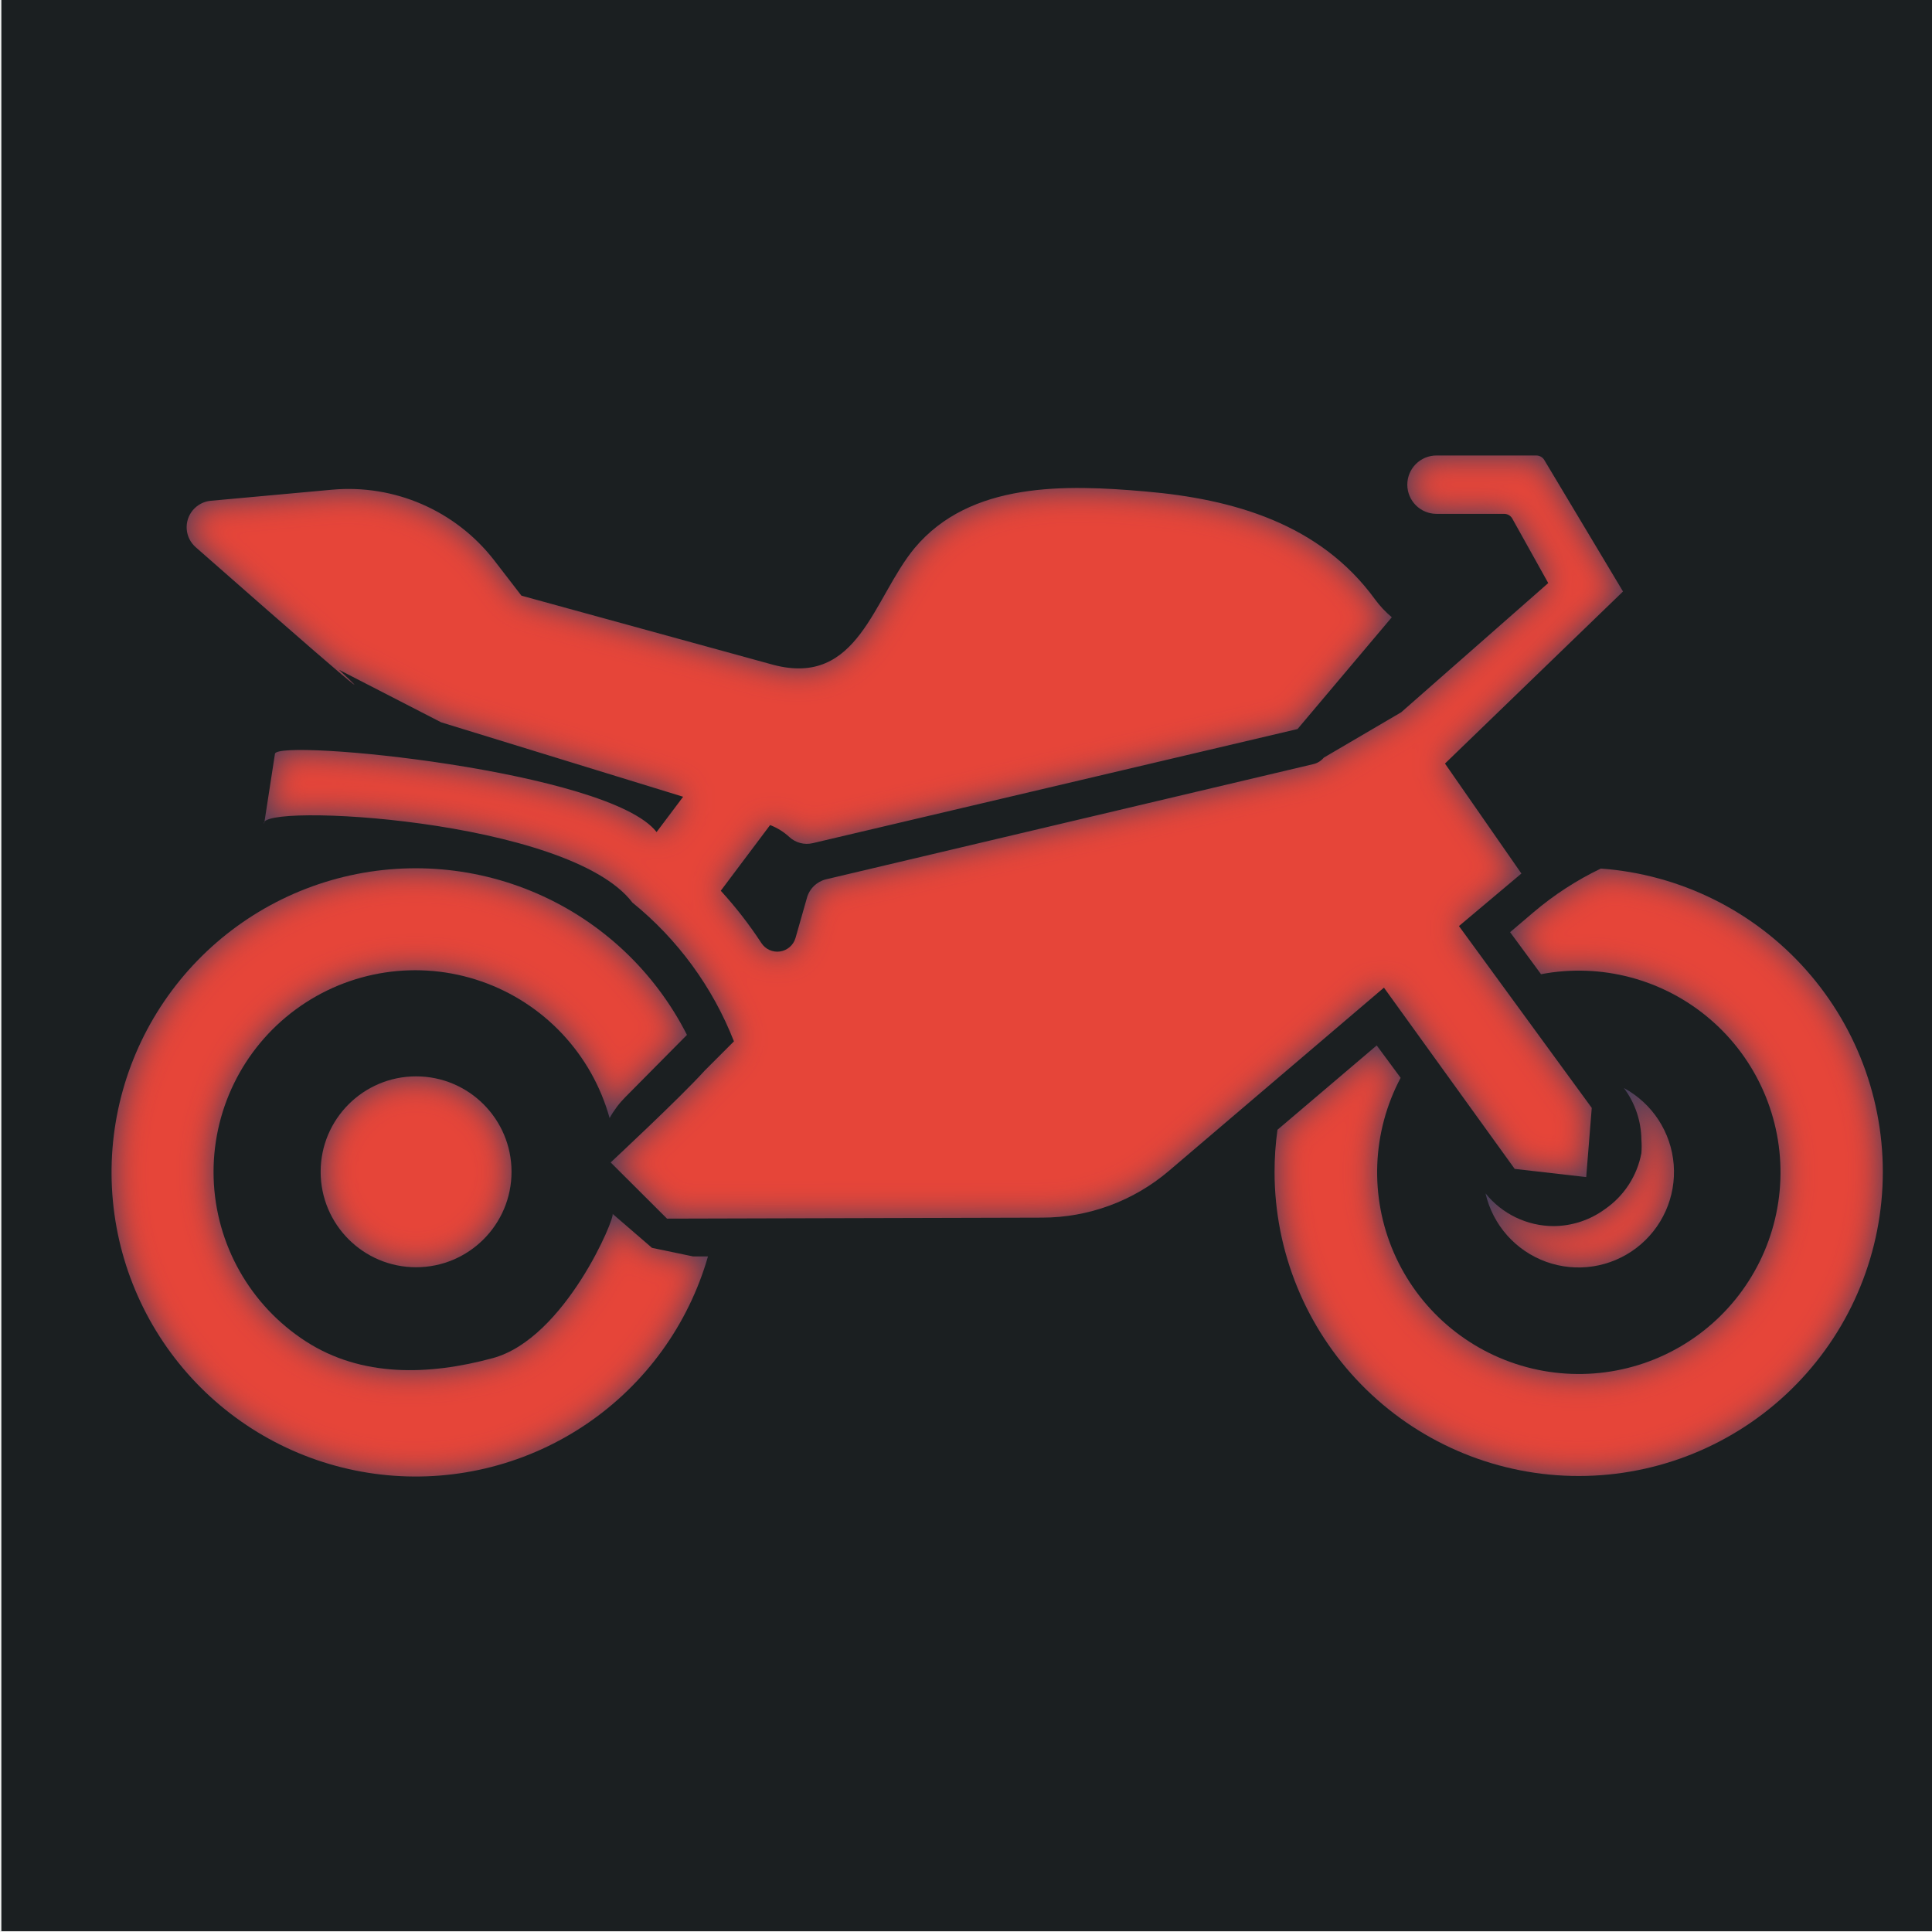
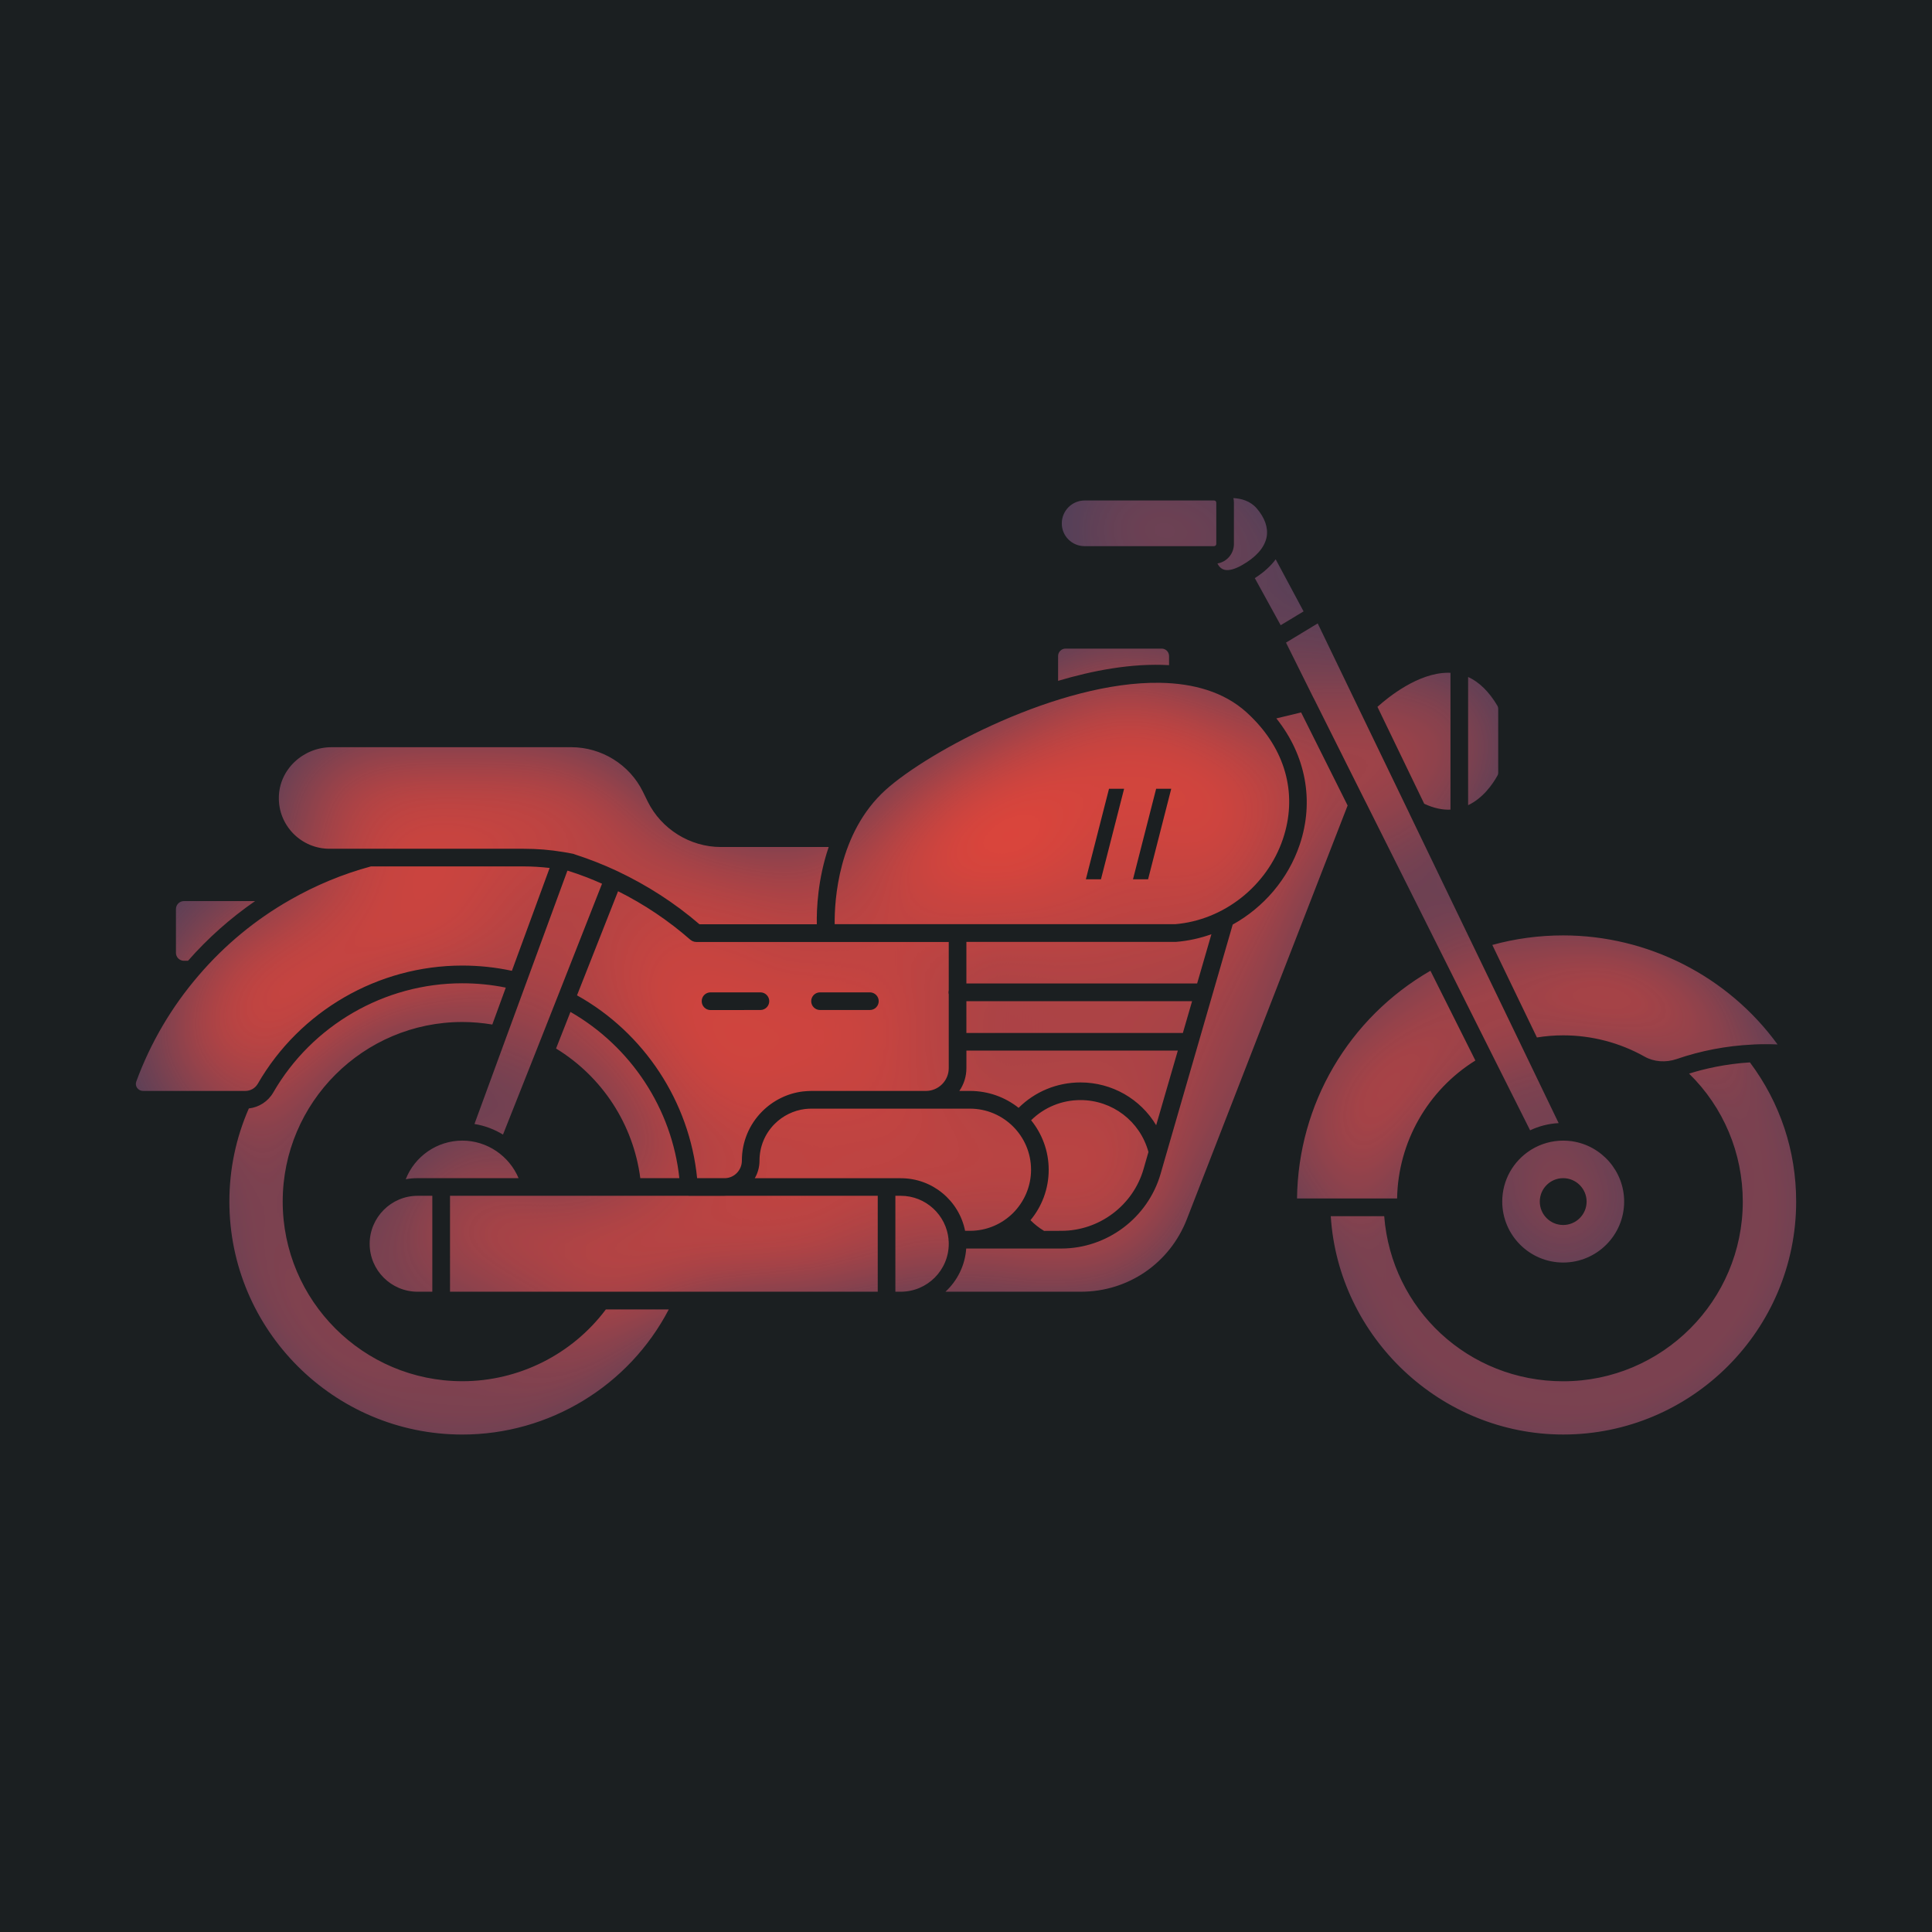
- <svg xmlns="http://www.w3.org/2000/svg" viewBox="0 0 512 512" style="height: 512px; width: 512px;" version="1.1" id="svg886">
-   <defs id="defs878">
-     <filter id="shadow-1" height="1.152" width="1.152" x="-0.076" y="-0.076">
-       <feFlood flood-color="rgba(58, 63, 94, 1)" result="flood" id="feFlood867" />
-       <feComposite in="flood" in2="SourceGraphic" operator="out" result="composite" id="feComposite869" />
-       <feGaussianBlur in="composite" stdDeviation="15" result="blur" id="feGaussianBlur871" />
-       <feOffset dx="0" dy="0" result="offset" id="feOffset873" />
-       <feComposite in2="SourceGraphic" in="offset" operator="atop" id="feComposite875" />
-     </filter>
-     <filter style="color-interpolation-filters:sRGB;" id="filter2672" x="-0.037" y="-0.03" width="1.073" height="1.06">
-       <feFlood flood-opacity="1" flood-color="rgb(58,63,94)" result="flood" id="feFlood2662" />
-       <feComposite in="flood" in2="SourceGraphic" operator="out" result="composite1" id="feComposite2664" />
-       <feGaussianBlur in="composite1" stdDeviation="15" result="blur" id="feGaussianBlur2666" />
-       <feOffset dx="0" dy="0" result="offset" id="feOffset2668" />
-       <feComposite in="offset" in2="SourceGraphic" operator="atop" result="composite2" id="feComposite2670" />
-     </filter>
-     <filter style="color-interpolation-filters:sRGB;" id="filter3258" x="-0.033" y="-0.037" width="1.067" height="1.074">
-       <feFlood flood-opacity="1" flood-color="rgb(58,63,94)" result="flood" id="feFlood3248" />
-       <feComposite in="flood" in2="SourceGraphic" operator="out" result="composite1" id="feComposite3250" />
-       <feGaussianBlur in="composite1" stdDeviation="15" result="blur" id="feGaussianBlur3252" />
-       <feOffset dx="0" dy="0" result="offset" id="feOffset3254" />
-       <feComposite in="offset" in2="SourceGraphic" operator="atop" result="composite2" id="feComposite3256" />
-     </filter>
-     <filter style="color-interpolation-filters:sRGB;" id="filter4517" x="-0.048" y="-0.049" width="1.095" height="1.098">
-       <feFlood flood-opacity="1" flood-color="rgb(58,63,94)" result="flood" id="feFlood4507" />
-       <feComposite in="flood" in2="SourceGraphic" operator="out" result="composite1" id="feComposite4509" />
-       <feGaussianBlur in="composite1" stdDeviation="10" result="blur" id="feGaussianBlur4511" />
-       <feOffset dx="0" dy="0" result="offset" id="feOffset4513" />
-       <feComposite in="offset" in2="SourceGraphic" operator="atop" result="composite2" id="feComposite4515" />
-     </filter>
-     <filter style="color-interpolation-filters:sRGB;" id="filter5154" x="-0.073" y="-0.051" width="1.146" height="1.102">
-       <feFlood flood-opacity="1" flood-color="rgb(58,63,94)" result="flood" id="feFlood5144" />
-       <feComposite in="flood" in2="SourceGraphic" operator="out" result="composite1" id="feComposite5146" />
-       <feGaussianBlur in="composite1" stdDeviation="10" result="blur" id="feGaussianBlur5148" />
-       <feOffset dx="0" dy="0" result="offset" id="feOffset5150" />
-       <feComposite in="offset" in2="SourceGraphic" operator="atop" result="composite2" id="feComposite5152" />
-     </filter>
-     <filter style="color-interpolation-filters:sRGB;" id="filter5778" x="-0.05" y="-0.093" width="1.101" height="1.185">
-       <feFlood flood-opacity="1" flood-color="rgb(58,63,94)" result="flood" id="feFlood5768" />
-       <feComposite in="flood" in2="SourceGraphic" operator="out" result="composite1" id="feComposite5770" />
-       <feGaussianBlur in="composite1" stdDeviation="10" result="blur" id="feGaussianBlur5772" />
-       <feOffset dx="0" dy="0" result="offset" id="feOffset5774" />
-       <feComposite in="offset" in2="SourceGraphic" operator="atop" result="composite2" id="feComposite5776" />
-     </filter>
-     <clipPath id="a">
-       <path d="M 222.14,222.14 H 977.85 V 977.85 H 222.14 Z" id="path6679" />
-     </clipPath>
-     <clipPath id="a-5">
-       <path d="M 222.14,222.14 H 977.85 V 977.85 H 222.14 Z" id="path6679-3" />
-     </clipPath>
-     <filter style="color-interpolation-filters:sRGB;" id="filter8128" x="-0.025" y="-0.034" width="1.05" height="1.068">
-       <feFlood flood-opacity="1" flood-color="rgb(58,63,94)" result="flood" id="feFlood8118" />
-       <feComposite in="flood" in2="SourceGraphic" operator="out" result="composite1" id="feComposite8120" />
-       <feGaussianBlur in="composite1" stdDeviation="8" result="blur" id="feGaussianBlur8122" />
-       <feOffset dx="0" dy="0" result="offset" id="feOffset8124" />
-       <feComposite in="offset" in2="SourceGraphic" operator="atop" result="composite2" id="feComposite8126" />
-     </filter>
-     <filter style="color-interpolation-filters:sRGB;" id="filter8847" x="-0.049" y="-0.065" width="1.097" height="1.13">
-       <feFlood flood-opacity="1" flood-color="rgb(58,63,94)" result="flood" id="feFlood8837" />
-       <feComposite in="flood" in2="SourceGraphic" operator="out" result="composite1" id="feComposite8839" />
-       <feGaussianBlur in="composite1" stdDeviation="8" result="blur" id="feGaussianBlur8841" />
-       <feOffset dx="0" dy="0" result="offset" id="feOffset8843" />
-       <feComposite in="offset" in2="SourceGraphic" operator="atop" result="composite2" id="feComposite8845" />
-     </filter>
-     <filter style="color-interpolation-filters:sRGB;" id="filter12345" x="-0.04" y="-0.073" width="1.08" height="1.147">
-       <feFlood flood-opacity="1" flood-color="rgb(58,63,94)" result="flood" id="feFlood12335" />
-       <feComposite in="flood" in2="SourceGraphic" operator="out" result="composite1" id="feComposite12337" />
-       <feGaussianBlur in="composite1" stdDeviation="8" result="blur" id="feGaussianBlur12339" />
-       <feOffset dx="0" dy="0" result="offset" id="feOffset12341" />
-       <feComposite in="offset" in2="SourceGraphic" operator="atop" result="composite2" id="feComposite12343" />
-     </filter>
-     <clipPath id="a-2">
-       <path d="M 222.14,455 H 977.85 V 707 H 222.14 Z" id="path12427" />
-     </clipPath>
-     <clipPath id="a-9">
-       <path d="M 222.14,455 H 977.85 V 707 H 222.14 Z" id="path12427-1" />
-     </clipPath>
-     <clipPath id="a-9-2">
-       <path d="M 222.14,455 H 977.85 V 707 H 222.14 Z" id="path12427-1-7" />
-     </clipPath>
-     <filter style="color-interpolation-filters:sRGB;" id="filter13781" x="-0.035" y="-0.119" width="1.07" height="1.238">
-       <feFlood flood-opacity="1" flood-color="rgb(58,63,94)" result="flood" id="feFlood13771" />
-       <feComposite in="flood" in2="SourceGraphic" operator="out" result="composite1" id="feComposite13773" />
-       <feGaussianBlur in="composite1" stdDeviation="5" result="blur" id="feGaussianBlur13775" />
-       <feOffset dx="0" dy="0" result="offset" id="feOffset13777" />
-       <feComposite in="offset" in2="SourceGraphic" operator="atop" result="composite2" id="feComposite13779" />
-     </filter>
-     <filter style="color-interpolation-filters:sRGB;" id="filter14458" x="-0.02" y="-0.037" width="1.041" height="1.073">
-       <feFlood flood-opacity="1" flood-color="rgb(58,63,94)" result="flood" id="feFlood14448" />
-       <feComposite in="flood" in2="SourceGraphic" operator="out" result="composite1" id="feComposite14450" />
-       <feGaussianBlur in="composite1" stdDeviation="10" result="blur" id="feGaussianBlur14452" />
-       <feOffset dx="0" dy="0" result="offset" id="feOffset14454" />
-       <feComposite in="offset" in2="SourceGraphic" operator="atop" result="composite2" id="feComposite14456" />
+ <svg xmlns="http://www.w3.org/2000/svg" version="1.1" viewBox="0 0 512 512" id="svg33" width="512" height="512">
+   <defs id="defs33">
+     <filter style="color-interpolation-filters:sRGB;" id="filter2" x="-0.082" y="-0.145" width="1.164" height="1.29">
+       <feFlood result="flood" in="SourceGraphic" flood-opacity="1" flood-color="rgb(58,63,94)" id="feFlood1" />
+       <feGaussianBlur result="blur" in="SourceGraphic" stdDeviation="15" id="feGaussianBlur1" />
+       <feOffset result="offset" in="blur" dx="0" dy="0" id="feOffset1" />
+       <feComposite result="comp1" operator="out" in="flood" in2="offset" id="feComposite1" />
+       <feComposite result="comp2" operator="atop" in="comp1" in2="SourceGraphic" id="feComposite2" />
    </filter>
  </defs>
-   <path d="M 0.359,-0.209 H 512.359 V 511.791 H 0.359 Z" fill="#1b1f21" fill-opacity="1" id="path880" />
-   <g clip-path="url(#a-5)" id="g6686" transform="matrix(0.5126019,0,0,0.5126019,-62.64302,-31.74285)" style="fill:#ffffff" />
-   <g id="g12928-0" transform="matrix(-0.5882736,0,0,0.5882736,608.9625,-96.96669)">
-     <g clip-path="url(#a-9-2)" id="g12434-9" />
-   </g>
-   <g id="g13891" transform="matrix(0.4125358,0,0,0.4125358,7.625447,-7.369154)" style="fill:#e64539;fill-opacity:1;filter:url(#filter14458)">
-     <path d="m 1012.5,794.62 c -9.578,7.016 -21.129,10.824 -33,10.875 -16.984,-0.043 -33.043,-7.762 -43.688,-21 4.664,20.301 19.316,36.844 38.902,43.926 19.586,7.086 41.43,3.738 58,-8.879 16.57,-12.621 25.602,-32.789 23.98,-53.555 -1.625,-20.766 -13.68,-39.289 -32.008,-49.18 7.188,9.582 11.129,21.211 11.25,33.188 0.223,2.871 0.223,5.754 0,8.625 -2.742,14.629 -11.172,27.574 -23.438,36 z" id="path13881" style="fill:#e64539;fill-opacity:1" />
-     <path d="m 375,797.62 c 2.319,1.149 -30.175,80.033 -76.969,92.707 -41.127,11.139 -84.211,12.348 -120.02,-10.754 -35.801,-23.102 -57.957,-62.332 -59.254,-104.92 -1.297,-42.59 18.426,-83.094 52.754,-108.34 34.328,-25.238 78.871,-31.984 119.14,-18.047 40.262,13.941 71.098,46.785 82.473,87.848 2.727,-4.953 6.133,-9.496 10.125,-13.5 l 39.562,-39.938 c -20.574,-40.59 -54.668,-72.727 -96.406,-90.859 -41.734,-18.137 -88.492,-21.137 -132.2,-8.48 -43.707,12.656 -81.629,40.176 -107.22,77.805 -25.591,37.629 -37.238,83.012 -32.941,128.31 4.297,45.305 24.273,87.684 56.48,119.83 32.207,32.148 74.629,52.043 119.94,56.254 45.309,4.211 90.668,-7.523 128.25,-33.184 37.582,-25.66 65.027,-63.633 77.602,-107.37 h -9.562 L 400.358,819.478 375.003,797.606 Z" id="path13883" style="fill:#e64539;fill-opacity:1" />
-     <path d="m 310.12,770.62 c 0,33.863 -27.449,61.312 -61.312,61.312 -33.863,0 -61.312,-27.449 -61.312,-61.312 0,-33.863 27.449,-61.312 61.312,-61.312 33.863,0 61.312,27.449 61.312,61.312" id="path13885" style="fill:#e64539;fill-opacity:1" />
-     <path d="m 1009.9,575.81 c -15.59,7.469 -30.148,16.922 -43.312,28.125 l -15,12.75 19.875,27 c 38.754,-7.391 78.762,3.277 108.69,28.98 29.93,25.703 46.516,63.645 45.059,103.07 -1.453,39.422 -20.793,76.035 -52.535,99.461 -31.742,23.43 -72.43,31.117 -110.53,20.887 -38.102,-10.227 -69.469,-37.258 -85.207,-73.434 -15.742,-36.176 -14.145,-77.551 4.34,-112.4 l -15.375,-20.812 -63.75,54.188 c -1.266,9.008 -1.895,18.094 -1.875,27.188 0.039,50.984 20.004,99.934 55.637,136.4 35.633,36.465 84.109,57.555 135.08,58.773 50.969,1.215 100.39,-17.543 137.73,-52.27 37.332,-34.727 59.609,-82.672 62.074,-133.59 2.469,-50.926 -15.066,-100.8 -48.867,-138.97 -33.797,-38.172 -81.18,-61.621 -132.03,-65.34 z" id="path13887" style="fill:#e64539;fill-opacity:1" />
-     <path d="m 1024.124,397.831 -50.625,-84.562 c -1.094,-1.742 -3.004,-2.805 -5.062,-2.812 h -64.125 c -4.973,0 -9.742,1.977 -13.258,5.492 -3.516,3.516 -5.492,8.285 -5.492,13.258 0,4.973 1.977,9.742 5.492,13.258 3.516,3.516 8.285,5.492 13.258,5.492 h 43.5 c 2.059,0.008 3.969,1.07 5.062,2.812 l 23.22,41.651 -94.45,82.993 -49.735,29.157 c -1.688,2.043 -3.988,3.488 -6.562,4.125 l -313.31,74.062 c -2.918,0.734 -5.582,2.231 -7.727,4.34 -2.144,2.113 -3.684,4.754 -4.461,7.66 l -7.312,25.688 c -1.34,4.578 -5.227,7.953 -9.945,8.641 -4.719,0.684 -9.406,-1.445 -11.992,-5.453 -7.766,-11.875 -16.48,-23.098 -26.062,-33.562 l 31.688,-42.188 c 4.574,1.754 8.773,4.363 12.375,7.688 4.035,3.727 9.656,5.203 15,3.938 l 311.44,-73.312 60.562,-71.812 c -4.082,-3.422 -7.734,-7.324 -10.875,-11.625 -35.25,-48.375 -90.75,-64.312 -147.38,-69.188 -51.375,-4.5 -112.5,-6.375 -148.31,36.375 -26.625,32.25 -36,89.438 -90.75,75 l -161.81,-44.438 -17.625,-22.875 c -24.734,-31.797 -63.945,-48.824 -104.06,-45.188 l -78,7.125 c -4.438,0.441 -8.527,2.602 -11.395,6.019 -2.863,3.418 -4.277,7.82 -3.938,12.27 0.344,4.449 2.414,8.582 5.769,11.523 146.466,128.858 92.063,78.75 92.063,78.75 l 65.625,33.75 155.44,47.812 -17.062,22.688 C 373.077,512.971 159.538,492.161 158.144,502.093 l -6.938,45 c -5.323,-13.676 195.591,-3.529 236.571,50.587 29.09,23.566 51.559,54.281 65.211,89.141 l -18.75,18.75 c -15.31,17.011 -60.437,59.034 -60.437,59.034 l 36.199,36.101 240.797,-0.636 c 29.887,0.004 58.801,-10.629 81.562,-30 l 138.19,-117.75 84,116.44 45.937,5.25 3.563,-44.437 -85.312,-116.81 40.125,-33.75 -49.1,-70.645 z" id="path13889" style="fill:#e64539;fill-opacity:1" />
+   <path id="rect34" style="opacity:1;vector-effect:none;fill:#1b1f21;fill-rule:evenodd;stop-color:#000000;stop-opacity:1" d="M 0,0 H 512 V 512 H 0 Z" />
+   <g id="g1" style="fill:#e64539;filter:url(#filter2)">
+     <path id="path1" style="fill:#e64539;stroke-width:4.4;filter:url(#filter35)" d="m 326.865,132 c 0.086,0.395 0.137,0.791 0.137,1.221 v 10.93 c 0,2.612 -1.89,4.761 -4.365,5.174 0.309,0.636 0.756,1.204 1.375,1.496 1.152,0.584 2.801,0.102 4.176,-0.551 0.017,-0.017 0.036,-0.016 0.053,-0.033 0.086,-0.052 0.188,-0.087 0.273,-0.121 0.223,-0.12 0.43,-0.241 0.619,-0.344 3.609,-2.028 5.81,-4.486 6.445,-7.064 0.017,-0.12 0.052,-0.257 0.086,-0.377 0,-0.034 0.018,-0.052 0.018,-0.086 0.43,-2.406 -0.517,-5.071 -2.631,-7.512 -1.736,-2.011 -4.141,-2.629 -6.186,-2.732 z m -39.426,0.635 c -3.334,0 -6.051,2.716 -6.051,6.051 -0.034,3.334 2.682,6.049 6.033,6.049 h 34.322 c 0.327,0 0.584,-0.257 0.584,-0.584 v -10.932 c 0,-0.327 -0.24,-0.584 -0.566,-0.584 z m 50.631,15.59 c -1.203,1.633 -2.974,3.352 -5.535,4.984 l 6.857,12.479 6.068,-3.662 z m 11.137,16.984 -8.404,5.088 7.219,14.521 c 0.086,0.12 0.138,0.239 0.207,0.377 l 13.439,26.865 0.154,0.291 34.271,68.459 9.402,18.734 c 2.32,-1.1 4.881,-1.771 7.562,-1.908 l -9.264,-19.232 -13.664,-28.324 -0.086,-0.172 -16.363,-33.945 c 0.017,-0.017 -0.018,-0.033 -0.018,-0.033 -0.069,-0.12 -0.12,-0.259 -0.172,-0.379 0,-0.017 -0.016,-0.035 -0.016,-0.035 l -13.459,-27.877 z m -66.842,6.682 c -1.083,0 -1.959,0.893 -1.959,1.959 v 6.582 c 8.937,-2.664 19.421,-4.742 29.406,-4.158 v -2.424 c 0,-1.083 -0.876,-1.959 -1.959,-1.959 z m 101.27,6.396 c -7.818,0.067 -15.699,6.423 -18.596,9.037 l 12.393,25.678 c 2.561,1.203 4.897,1.65 6.959,1.564 v -36.266 c -0.252,-0.011 -0.504,-0.016 -0.756,-0.014 z m 5.432,1.117 v 33.979 c 3.97,-1.873 6.514,-5.586 7.785,-7.855 0.12,-0.206 0.189,-0.428 0.189,-0.686 v -17.051 c 0,-0.258 -0.069,-0.516 -0.189,-0.723 -2.217,-3.747 -4.829,-6.323 -7.785,-7.664 z m -81.68,1.545 c -26.678,-0.426 -61.287,18.103 -72.682,28.377 -12.633,11.413 -13.576,29.441 -13.508,35.594 h 90.232 c 12.873,-1.066 24.338,-10.105 28.549,-22.549 3.833,-11.343 0.996,-22.79 -7.752,-31.779 -0.619,-0.636 -1.272,-1.272 -1.959,-1.891 -5.977,-5.362 -13.988,-7.61 -22.881,-7.752 z m 37.424,7.855 -6.566,1.58 c 7.786,9.745 10.107,21.829 6.188,33.482 -3.077,9.109 -9.573,16.619 -17.754,21.156 l -17.67,61.066 -1.443,5.002 c -3.369,11.653 -14.178,19.783 -26.312,19.783 h -25.197 c -0.309,4.503 -2.372,8.558 -5.5,11.445 h 35.904 c 12.512,0 23.529,-7.545 28.066,-19.215 l 42.607,-109.637 z m -256.938,9.213 c -7.58,0 -13.854,5.93 -13.975,13.217 -0.086,3.644 1.29,7.064 3.834,9.676 2.544,2.578 5.964,4.021 9.607,4.021 h 0.004 51.457 c 3.472,0 6.977,0.275 10.449,0.859 0.825,0.12 1.652,0.275 2.477,0.447 h 0.033 c 0.12,0.017 0.259,0.069 0.379,0.104 0.052,0.017 0.103,0.051 0.154,0.068 3.884,1.255 7.648,2.734 11.24,4.418 7.906,3.73 15.263,8.455 21.828,14.109 h 31.107 c -0.086,-3.97 0.242,-11.961 3.146,-20.469 h -28.566 c -8.164,0 -15.777,-4.727 -19.404,-12.066 l -1.271,-2.596 c -3.523,-7.184 -10.965,-11.789 -18.975,-11.789 z m 206.027,11.01 h 4 l -6.135,24 h -4 z m 12.49,0 h 4 l -6.137,24 h -4 z M 98.31,229.605 c -7.459,2.011 -14.66,5.001 -21.449,8.885 -9.178,5.225 -17.307,11.944 -24.199,19.988 -7.201,8.37 -12.769,17.842 -16.551,28.154 -0.206,0.567 -0.121,1.168 0.223,1.666 0.378,0.516 0.929,0.809 1.582,0.809 h 27.121 c 1.358,0 2.613,-0.74 3.301,-1.926 h -0.004 C 79.471,267.88 100.235,255.885 122.494,255.885 c 4.451,0 8.867,0.463 13.164,1.391 l 10.004,-27.258 c -2.286,-0.258 -4.589,-0.412 -6.875,-0.412 z m 52.057,1.133 -11.102,30.25 -5.174,14.094 -8.354,22.789 c 2.716,0.43 5.276,1.411 7.562,2.803 l 8.99,-22.67 5.516,-13.973 0.104,-0.258 11.637,-29.58 c -2.853,-1.272 -5.827,-2.424 -8.869,-3.387 -0.017,0 -0.051,-0.016 -0.068,-0.016 -0.086,-0.017 -0.156,-0.036 -0.242,-0.053 z m 13.426,5.451 -10.881,27.586 c 17.823,9.934 29.819,28.206 31.83,48.453 l 7.461,-0.002 c 2.458,-0.103 4.4,-2.149 4.4,-4.658 0,-4.933 1.925,-9.573 5.396,-13.045 2.905,-2.905 6.703,-4.777 10.742,-5.275 0.842,-0.086 1.598,-0.139 2.32,-0.139 h 30.318 c 3.334,0 6.049,-2.714 6.049,-6.031 V 263.502 c -0.052,-0.172 -0.068,-0.344 -0.068,-0.516 0,-0.172 0.017,-0.361 0.068,-0.516 V 249.631 H 184.502 c -0.155,0 -0.325,-0.016 -0.463,-0.051 -0.155,-0.034 -0.292,-0.087 -0.43,-0.139 -0.138,-0.069 -0.275,-0.119 -0.412,-0.223 l -0.018,-0.018 c -0.086,-0.052 -0.156,-0.086 -0.225,-0.154 -5.792,-5.07 -12.235,-9.403 -19.162,-12.857 z m -115.068,2.611 c -1.152,0 -2.098,0.946 -2.098,2.115 v 11.617 c 0,1.134 0.946,2.08 2.098,2.08 h 1.1 c 5.276,-6.016 11.24,-11.292 17.771,-15.812 z m 272.312,8.781 c -2.991,1.066 -6.153,1.771 -9.367,2.029 h -55.566 v 11.016 h 61.15 z m 93.227,0.311 c -6.376,0 -12.703,0.843 -18.787,2.527 l 11.826,24.525 c 2.286,-0.378 4.605,-0.566 6.959,-0.566 7.545,0 14.989,1.941 21.537,5.619 2.509,1.427 5.654,1.651 8.559,0.654 6.359,-2.2 13.235,-3.507 20.109,-3.834 h 0.051 c 0.12,-0.017 0.257,-0.016 0.395,-0.033 2.045,-0.086 4.109,-0.086 6.154,0 -13.183,-18.133 -34.443,-28.893 -56.803,-28.893 z m -35.184,9.369 c -21.639,12.478 -35.061,35.32 -35.354,60.346 h 26.52 c 0.258,-14.918 8.112,-28.704 20.744,-36.559 h 0.002 z m -256.572,3.318 c -20.59,0 -39.805,11.103 -50.102,28.961 -1.375,2.372 -3.799,3.917 -6.463,4.209 -3.42,7.82 -5.156,16.122 -5.156,24.682 0,34.031 27.707,61.736 61.736,61.736 23.048,0 44.154,-12.89 54.709,-33.154 H 160.56 c -8.937,11.928 -23.082,19.025 -38.035,19.025 v -0.002 c -26.245,0 -47.607,-21.364 -47.607,-47.607 0,-26.245 21.364,-47.59 47.607,-47.59 2.664,0 5.346,0.242 7.941,0.672 l 3.574,-9.781 c -3.781,-0.773 -7.649,-1.15 -11.533,-1.15 z m 65.793,2.406 h 13.217 c 1.289,0 2.338,1.049 2.338,2.338 0,1.289 -1.049,2.338 -2.338,2.338 l -13.217,0.018 c -1.289,0 -2.338,-1.049 -2.338,-2.338 -0.017,-1.306 1.032,-2.355 2.338,-2.355 z m 29.012,0 h 13.217 c 1.289,0 2.338,1.049 2.338,2.338 0,1.289 -1.049,2.338 -2.338,2.338 h -13.217 c -1.289,0 -2.336,-1.049 -2.336,-2.338 0,-1.289 1.047,-2.338 2.336,-2.338 z m 38.791,2.338 v 8.422 h 57.369 l 2.443,-8.422 z m -104.928,2.85 -3.816,9.693 c 12.289,7.528 20.47,20.126 22.326,34.357 l 10.348,0.002 c -1.959,-18.339 -12.787,-34.839 -28.857,-44.053 z m 104.932,10.244 v 4.656 c 0,2.234 -0.687,4.314 -1.873,6.033 h 2.801 c 4.864,0 9.368,1.668 12.908,4.486 4.331,-4.314 10.191,-6.736 16.379,-6.736 8.422,0 15.949,4.433 20.074,11.342 l 5.74,-19.781 z m 207.639,3.125 -0.002,0.002 c -6.531,0.412 -12.03,1.686 -16.121,2.975 9.092,8.886 14.23,21.037 14.23,33.928 0,26.245 -21.347,47.605 -47.59,47.605 -25.076,0 -45.513,-19.043 -47.436,-43.758 h -14.162 c 2.011,32.123 29.167,57.867 61.6,57.867 34.031,0 61.734,-27.705 61.734,-61.734 0,-13.44 -4.227,-26.16 -12.254,-36.885 z m -177.428,9.99 c -4.933,0 -9.591,1.926 -13.062,5.346 2.905,3.592 4.658,8.164 4.658,13.131 0,5.07 -1.822,9.746 -4.83,13.355 1.083,1.1 2.286,2.045 3.609,2.836 l 4.572,-0.018 c 10.055,0 19.026,-6.737 21.793,-16.396 l 1.289,-4.486 v -0.018 c -2.217,-8.13 -9.539,-13.75 -18.029,-13.75 z m -71.258,2.27 c -0.55,0 -1.118,0.035 -1.771,0.104 -2.973,0.378 -5.825,1.77 -7.99,3.936 -2.595,2.595 -4.023,6.049 -4.023,9.744 0,1.684 -0.446,3.283 -1.254,4.658 h 38.689 c 8.422,-0.017 15.467,5.982 17.049,13.939 h 1.271 c 4.451,0 8.473,-1.789 11.412,-4.693 2.956,-2.956 4.795,-7.029 4.795,-11.498 0,-8.92 -7.269,-16.189 -16.189,-16.189 z m -92.535,8.471 c -6.737,0 -12.632,4.194 -15.004,10.244 1.031,-0.206 2.079,-0.293 3.162,-0.293 h 26.742 c -2.475,-5.895 -8.335,-9.951 -14.9,-9.951 z m 291.736,0.002 c -3.059,0 -5.929,0.86 -8.369,2.338 -0.103,0.086 -0.241,0.171 -0.379,0.24 -4.469,2.887 -7.406,7.889 -7.406,13.578 0.017,8.919 7.254,16.153 16.156,16.154 8.902,-10e-4 16.154,-7.235 16.154,-16.154 0,-8.061 -5.963,-14.781 -13.697,-15.967 -0.017,0 -0.051,-3.9e-4 -0.068,-0.018 -0.086,0 -0.172,-0.018 -0.258,-0.035 -0.705,-0.086 -1.428,-0.137 -2.133,-0.137 z m 0,9.951 c 3.42,0 6.205,2.802 6.205,6.205 0,3.437 -2.802,6.205 -6.205,6.205 -3.437,0 -6.203,-2.785 -6.203,-6.205 0,-3.42 2.766,-6.205 6.203,-6.205 z m -176.977,4.672 v 25.42 h 1.426 c 7.013,0 12.719,-5.689 12.719,-12.701 0,-0.206 -4e-4,-0.413 -0.018,-0.619 v -0.033 c -0.034,-0.138 -0.051,-0.275 -0.051,-0.43 0,-0.034 4e-4,-0.052 0.018,-0.086 -0.602,-6.463 -6.051,-11.551 -12.668,-11.551 z m -126.619,0.002 c -6.995,0 -12.701,5.724 -12.701,12.719 0,7.013 5.689,12.701 12.701,12.701 h 3.902 v -25.42 z m 8.594,0 v 25.418 h 113.352 v -25.418 h -40.338 c -0.103,0.017 -0.207,0.016 -0.311,0.016 h -0.002 -9.367 c -0.052,0 -0.103,0.002 -0.154,-0.016 z" />
  </g>
</svg>
